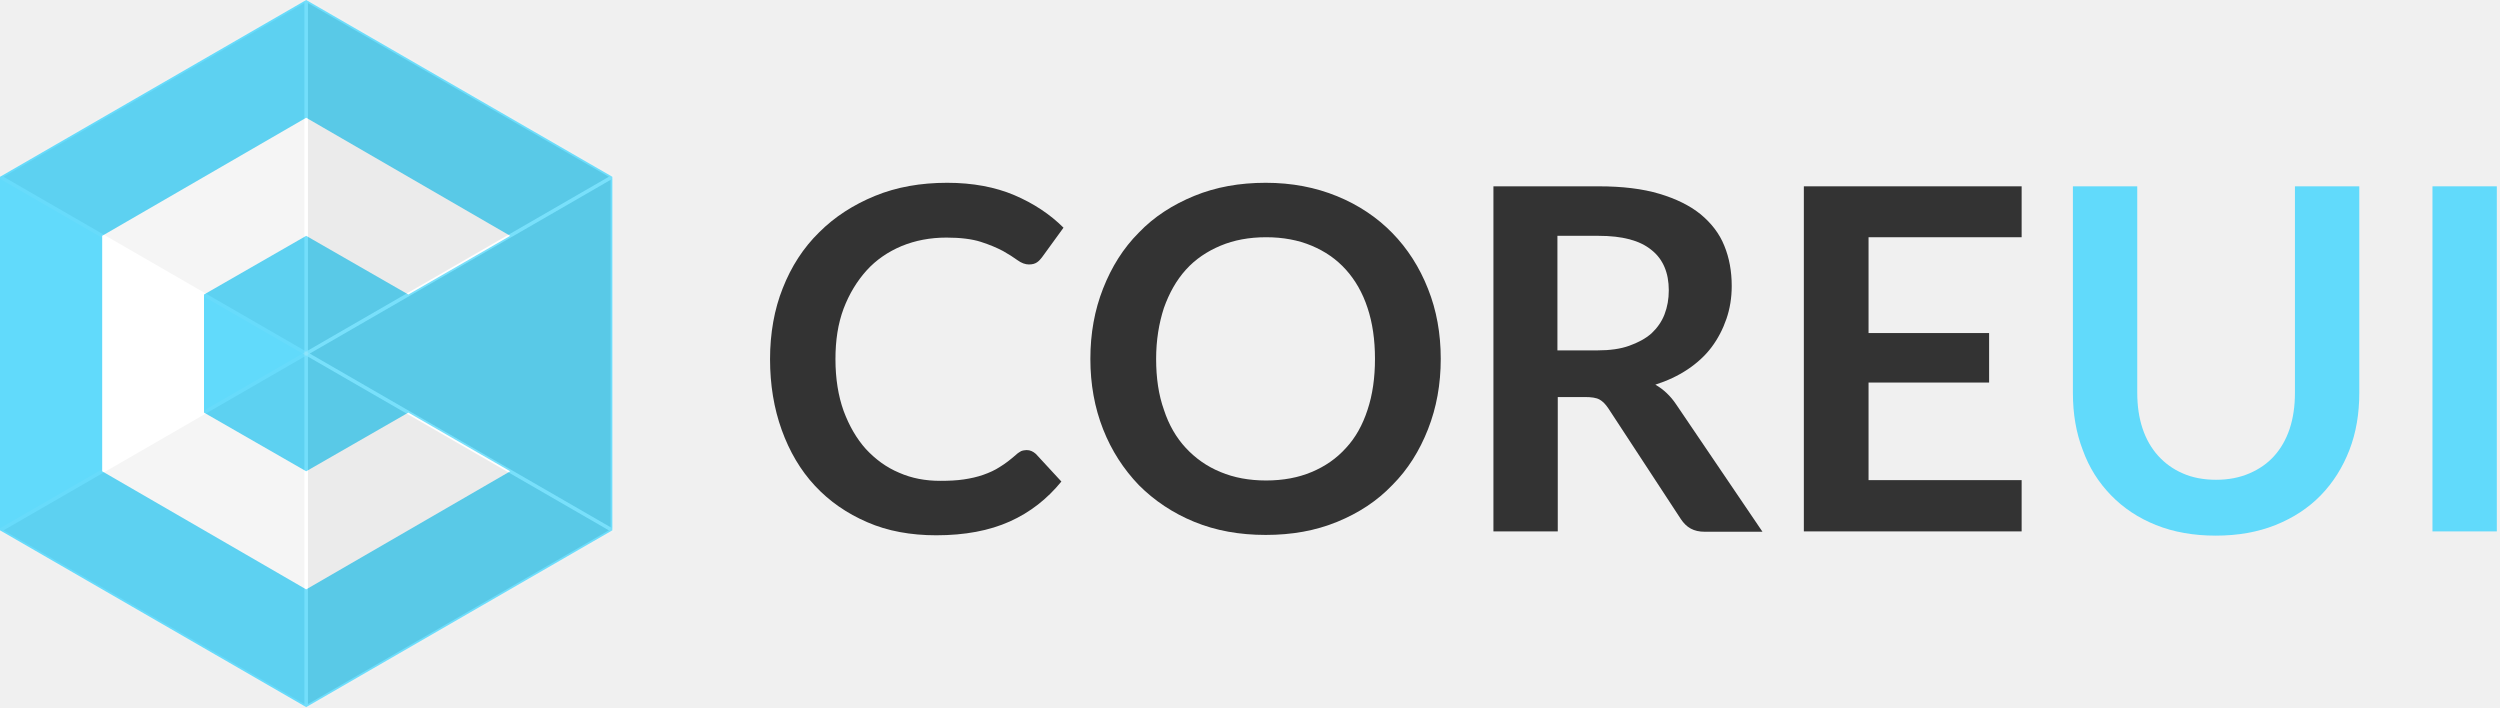
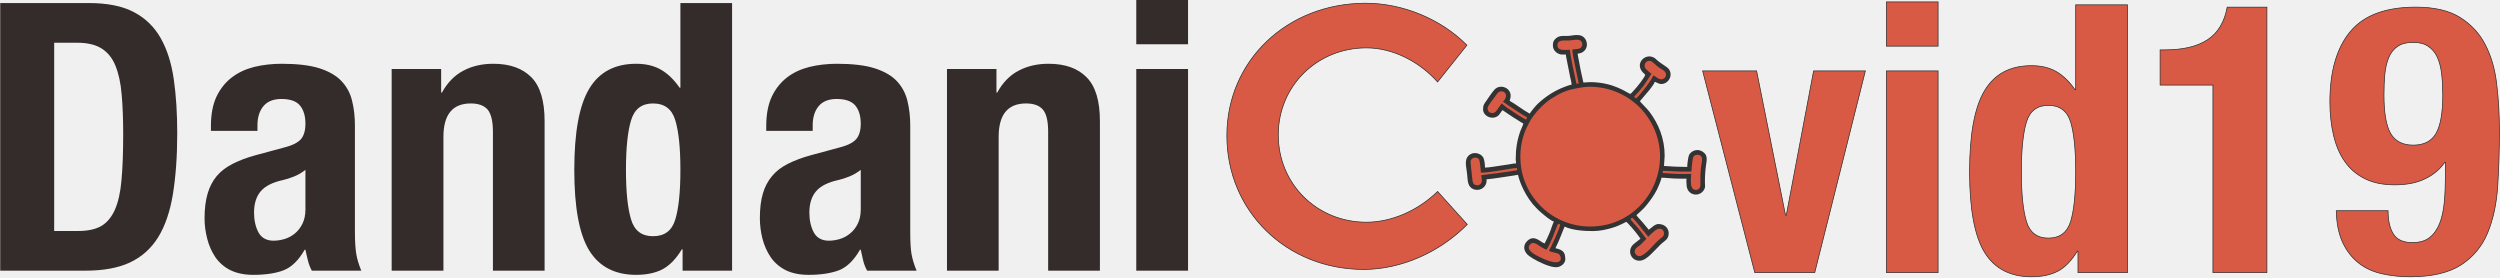
- <svg xmlns="http://www.w3.org/2000/svg" version="1.1" id="Warstwa_1" x="0px" y="0px" width="707.1px" height="200px" viewBox="0 0 707.1 200" enable-background="new 0 0 707.1 200" xml:space="preserve">
-   <polygon fill="#61DAFB" points="0,150 0,50 86.6,0 173.2,50 173.2,150 86.6,200 " />
-   <polygon fill="#FFFFFF" points="86.6,133.3 57.7,116.7 57.7,83.3 86.6,66.7 115.5,83.3 144.3,66.7 86.6,33.3 28.9,66.7 28.9,133.3   86.6,166.7 144.3,133.3 115.5,116.7 " />
-   <polygon opacity="0.04" stroke="#FFFFFF" stroke-miterlimit="10" enable-background="new    " points="0,50 86.6,100 86.6,0 " />
-   <polygon opacity="0.04" stroke="#FFFFFF" stroke-miterlimit="10" enable-background="new    " points="0,150 86.6,200 86.6,100 " />
-   <polygon opacity="0.08" stroke="#FFFFFF" stroke-miterlimit="10" enable-background="new    " points="86.6,100 173.2,150 173.2,50   " />
-   <polygon fill-opacity="0" points="86.6,100 0,50 0,150 " />
-   <polygon opacity="0.08" stroke="#FFFFFF" stroke-miterlimit="10" enable-background="new    " points="173.2,150 86.6,100 86.6,200   " />
-   <polygon opacity="0.08" stroke="#FFFFFF" stroke-miterlimit="10" enable-background="new    " points="173.2,50 86.6,0 86.6,100 " />
-   <g>
-     <path fill="#333333" d="M290.4,127.3c1,0,1.8,0.4,2.6,1.1l7.2,7.8c-4,4.9-8.8,8.7-14.6,11.3c-5.8,2.6-12.7,3.9-20.8,3.9   c-7.2,0-13.8-1.2-19.5-3.7c-5.8-2.5-10.7-5.9-14.8-10.3c-4.1-4.4-7.2-9.7-9.4-15.8c-2.2-6.1-3.3-12.8-3.3-20   c0-7.3,1.2-14.1,3.6-20.1c2.4-6.1,5.8-11.4,10.3-15.8c4.4-4.4,9.7-7.8,15.8-10.3s12.9-3.7,20.4-3.7c7.2,0,13.6,1.2,19,3.5   s10.1,5.4,13.9,9.2l-6.1,8.4c-0.4,0.5-0.8,1-1.4,1.4s-1.3,0.6-2.3,0.6s-2.1-0.4-3.2-1.2s-2.5-1.7-4.1-2.6c-1.7-0.9-3.8-1.8-6.3-2.6   c-2.5-0.8-5.8-1.2-9.7-1.2c-4.6,0-8.8,0.8-12.7,2.4c-3.8,1.6-7.2,3.9-9.9,6.9s-4.9,6.6-6.5,10.8c-1.6,4.3-2.3,9-2.3,14.3   c0,5.5,0.8,10.4,2.3,14.6c1.6,4.3,3.7,7.9,6.3,10.8c2.7,2.9,5.8,5.2,9.4,6.7c3.6,1.6,7.5,2.3,11.6,2.3c2.5,0,4.7-0.1,6.7-0.4   c2-0.3,3.8-0.7,5.5-1.3s3.3-1.3,4.8-2.3c1.5-0.9,3-2.1,4.5-3.4c0.4-0.4,0.9-0.7,1.4-1C289.3,127.4,289.9,127.3,290.4,127.3z" />
-     <path fill="#333333" d="M407.5,101.5c0,7.2-1.2,13.8-3.6,19.9s-5.7,11.4-10.1,15.8c-4.3,4.5-9.5,7.9-15.6,10.4s-12.8,3.7-20.2,3.7   c-7.4,0-14.1-1.2-20.2-3.7s-11.3-6-15.7-10.4c-4.3-4.5-7.7-9.7-10.1-15.8c-2.4-6.1-3.6-12.7-3.6-19.9c0-7.2,1.2-13.8,3.6-19.9   s5.7-11.4,10.1-15.8c4.3-4.5,9.6-7.9,15.7-10.4s12.8-3.7,20.2-3.7c7.4,0,14.1,1.3,20.2,3.8s11.3,6,15.6,10.4   c4.3,4.4,7.7,9.7,10.1,15.8C406.3,87.7,407.5,94.3,407.5,101.5z M388.9,101.5c0-5.4-0.7-10.2-2.1-14.4c-1.4-4.3-3.5-7.9-6.1-10.8   c-2.7-3-5.9-5.2-9.7-6.8c-3.8-1.6-8.1-2.4-12.9-2.4s-9.1,0.8-12.9,2.4s-7.1,3.8-9.8,6.8c-2.7,3-4.7,6.6-6.2,10.8   c-1.4,4.3-2.2,9.1-2.2,14.4c0,5.4,0.7,10.2,2.2,14.4c1.4,4.3,3.5,7.9,6.2,10.8s5.9,5.2,9.8,6.8c3.8,1.6,8.1,2.4,12.9,2.4   s9.1-0.8,12.9-2.4c3.8-1.6,7-3.8,9.7-6.8c2.7-2.9,4.7-6.5,6.1-10.8C388.2,111.7,388.9,106.9,388.9,101.5z" />
-     <path fill="#333333" d="M440.6,112.2v38.1h-18.2V52.7h29.8c6.7,0,12.4,0.7,17.1,2.1c4.7,1.4,8.6,3.3,11.7,5.8   c3,2.5,5.3,5.4,6.7,8.9c1.4,3.4,2.1,7.2,2.1,11.4c0,3.3-0.5,6.4-1.5,9.3s-2.4,5.6-4.2,8c-1.8,2.4-4.1,4.5-6.8,6.3   c-2.7,1.8-5.7,3.2-9.1,4.3c2.3,1.3,4.3,3.2,5.9,5.6l24.4,36h-16.3c-1.6,0-2.9-0.3-4-0.9c-1.1-0.6-2-1.5-2.8-2.7l-20.5-31.3   c-0.8-1.2-1.6-2-2.5-2.5s-2.3-0.7-4.1-0.7h-7.7V112.2z M440.6,99.1h11.3c3.4,0,6.4-0.4,8.9-1.3s4.6-2,6.3-3.5   c1.6-1.5,2.9-3.3,3.7-5.4c0.8-2.1,1.2-4.3,1.2-6.8c0-4.9-1.6-8.8-4.9-11.4c-3.3-2.7-8.2-4-15-4h-11.6v32.4H440.6z" />
-     <path fill="#333333" d="M571.8,52.7v14.4h-43.3v27.1h34.1v14h-34.1v27.6h43.3v14.5h-61.6V52.7H571.8z" />
-     <path fill="#61DAFB" d="M626.8,135.7c3.5,0,6.6-0.6,9.4-1.8c2.8-1.2,5.1-2.8,7-4.9c1.9-2.1,3.4-4.7,4.4-7.7s1.5-6.4,1.5-10.1V52.7   h18.2v58.5c0,5.8-0.9,11.2-2.8,16.1c-1.9,4.9-4.6,9.2-8.1,12.8c-3.5,3.6-7.8,6.4-12.8,8.4s-10.6,3-16.9,3s-11.9-1-16.9-3   s-9.2-4.8-12.7-8.4c-3.5-3.6-6.2-7.8-8-12.8c-1.9-4.9-2.8-10.3-2.8-16.1V52.7h18.2v58.4c0,3.7,0.5,7.1,1.5,10.1s2.5,5.6,4.4,7.7   s4.2,3.8,7,5C620.1,135.1,623.3,135.7,626.8,135.7z" />
-     <path fill="#61DAFB" d="M706.2,150.3H688V52.7h18.2V150.3z" />
+ <svg xmlns="http://www.w3.org/2000/svg" xml:space="preserve" width="260.142mm" height="28.838mm" version="1.1" style="shape-rendering:geometricPrecision; text-rendering:geometricPrecision; image-rendering:optimizeQuality; fill-rule:evenodd; clip-rule:evenodd" viewBox="0 0 26264 2912">
+   <defs>
+     <style type="text/css">
+    
+     .str0 {stroke:#332C2B;stroke-width:7.693}
+     .fil0 {fill:#333333}
+     .fil1 {fill:#D85A45}
+     .fil2 {fill:#332C2B;fill-rule:nonzero}
+     .fil3 {fill:#D85A45;fill-rule:nonzero}
+    
+   </style>
+   </defs>
+   <g id="Layer_x0020_1">
+     <g id="_471849712">
+       <path class="fil0" d="M16315 463l0 20c0,47 48,90 96,90l40 0c1,23 10,58 14,80l31 156c5,27 15,54 15,81 -15,1 -54,15 -69,21 -109,40 -203,102 -287,180 -19,18 -74,84 -84,103 -69,-37 -153,-104 -210,-134 2,-19 10,-32 10,-53 0,-89 -115,-128 -171,-64 -23,25 -65,87 -84,115 -26,38 -35,44 -35,92 0,73 106,119 166,59l37 -52c18,12 37,23 54,36 18,13 35,23 54,36 19,13 37,23 56,35 12,7 43,29 56,33 -1,17 -23,55 -29,74 -36,98 -51,192 -51,303 0,20 4,24 4,43 -26,0 -54,7 -80,11 -25,3 -55,8 -81,12 -44,6 -124,21 -166,21 0,-36 -6,-86 -19,-108 -30,-48 -107,-61 -150,-21 -54,50 -25,124 -18,202 4,41 3,96 31,129 39,47 124,43 158,-14 13,-21 15,-32 15,-65 93,-8 193,-27 287,-40 15,-2 29,-6 43,-7 12,54 36,112 59,158 35,70 78,135 133,190 10,10 17,17 27,27 12,11 17,16 30,27 30,25 94,80 128,89 -18,36 -29,81 -45,118 -17,39 -33,76 -52,112 -41,-10 -108,-100 -183,-26 -52,51 -36,116 20,158 14,10 26,18 41,27 59,35 173,91 242,91 47,0 97,-38 97,-83 0,-81 -30,-100 -104,-117 38,-71 84,-202 97,-227 81,39 204,47 297,47 71,0 136,-15 193,-31 55,-15 110,-41 157,-66 8,5 14,11 21,19 43,45 96,109 129,158l-67 53c-10,8 -21,19 -28,31 -52,92 50,197 154,122 10,-7 21,-15 29,-22 43,-39 82,-82 123,-123 24,-24 62,-43 76,-74 30,-66 -11,-141 -100,-141 -36,0 -76,44 -100,60l-63 -76c-18,-22 -54,-57 -67,-77 4,-5 14,-13 21,-19 28,-26 58,-52 82,-82 45,-56 81,-104 115,-171 11,-23 43,-95 45,-122 40,0 117,10 180,10l84 0c0,12 -2,19 -2,27 0,5 2,18 2,30 -1,120 127,140 177,70 25,-36 16,-48 16,-97 0,-72 6,-138 16,-201 5,-35 5,-65 -13,-88 -59,-70 -148,-41 -171,14 -8,19 -18,96 -18,122 -81,0 -168,-4 -244,-10l7 -107c0,-183 -64,-335 -160,-463 -29,-38 -88,-92 -100,-111l102 -120c15,-21 48,-60 54,-83 27,6 55,39 110,13 52,-26 76,-96 38,-147 -21,-28 -92,-61 -130,-100 -87,-89 -226,18 -156,119 11,17 27,26 38,42 -7,27 -85,127 -112,154 -16,15 -26,34 -45,46 -30,-8 -170,-124 -423,-124 -25,0 -42,4 -70,4 -20,-86 -39,-177 -54,-264 -2,-13 -6,-26 -6,-40 51,0 97,-41 97,-93 0,-42 -20,-76 -55,-93 -34,-15 -79,-8 -117,-2 -70,10 -114,-15 -165,39 -9,10 -20,30 -20,49z" />
+       <path class="fil1" d="M16636 916c-106,16 -188,32 -282,87 -43,24 -77,46 -110,73 -63,52 -130,126 -170,197 -22,40 -43,81 -59,125 -35,99 -49,202 -39,319 33,381 374,699 802,660 560,-50 873,-715 501,-1190 -82,-104 -195,-183 -320,-230 -86,-33 -220,-56 -323,-41z" />
+       <path class="fil1" d="M17129 2300c3,13 73,87 87,104l81 106c-25,23 -45,48 -72,70 -19,15 -71,41 -43,88 8,13 24,24 46,23 36,-2 103,-70 124,-93 24,-26 46,-50 71,-73 37,-35 64,-39 58,-83 -3,-27 -38,-60 -90,-22 -17,13 -68,56 -74,69 -32,-37 -77,-100 -121,-152l-33 -37c-8,-7 -6,-6 -15,-11 -9,4 -10,6 -19,11z" />
+       <path class="fil1" d="M17770 1802c-137,2 -153,0 -299,-8l-3 24c141,10 166,12 300,9 -1,43 -17,148 30,165 38,14 68,-14 67,-51 -1,-66 -2,-107 5,-176 3,-27 12,-68 12,-91 0,-61 -78,-59 -93,-23 -9,23 -17,121 -19,151z" />
+       <path class="fil1" d="M16248 2624c-19,-5 -67,-35 -84,-46 -13,-8 -58,-47 -91,-8 -49,59 65,113 109,134 268,130 226,-23 188,-39 -27,-11 -77,-15 -97,-31 18,-25 114,-234 118,-273 -9,-8 -9,-7 -20,-10l-9 15c-30,77 -71,192 -114,258z" />
+       <path class="fil1" d="M15562 1841c63,-10 126,-15 189,-24 63,-8 126,-19 188,-28l-3 -23c-20,-3 -152,21 -184,26 -50,7 -145,24 -194,22 -1,-29 -6,-59 -9,-89 -3,-33 -6,-57 -33,-66 -32,-10 -57,8 -65,29 -5,15 13,149 15,174 4,32 3,62 24,76 28,18 57,7 70,-12 14,-20 5,-59 2,-85z" />
+       <path class="fil1" d="M16492 523c18,121 44,239 70,356l24 -2 -36 -175c-10,-52 -29,-131 -32,-181 18,-3 64,-6 77,-11 18,-7 34,-31 27,-57 -15,-54 -80,-32 -133,-28 -51,3 -126,-13 -126,48 -1,66 77,50 129,50z" />
+       <path class="fil1" d="M15778 1087c6,4 24,24 57,46 35,24 173,117 197,123 7,-8 8,-10 11,-24 -23,-10 -102,-62 -128,-79 -22,-14 -41,-27 -62,-41 -21,-15 -44,-29 -63,-44 5,-3 35,-35 32,-65 -3,-30 -28,-49 -60,-42 -26,5 -38,30 -52,49 -14,19 -79,101 -81,121 -3,33 15,55 45,57 48,3 62,-56 104,-101z" />
+       <path class="fil1" d="M17351 776c-10,11 -57,89 -84,126 -16,21 -31,39 -48,59 -13,15 -40,41 -50,56 5,9 10,12 20,16 28,-17 167,-195 181,-241 23,10 38,27 63,37 58,23 103,-54 39,-92 -74,-44 -73,-57 -114,-87 -52,-38 -112,34 -60,81 16,15 35,30 53,45z" />
+     </g>
+     <path class="fil2" d="M567 2427l0 -1978 241 0c107,0 193,20 258,61 64,41 113,101 145,181 33,81 55,181 65,302 11,121 16,261 16,421 0,192 -6,352 -18,481 -11,129 -35,232 -70,311 -36,79 -84,135 -144,170 -61,34 -141,51 -241,51l-252 0zm-567 -2395l0 2812 894 0c189,0 346,-28 469,-86 124,-58 222,-146 296,-264 73,-118 125,-269 155,-451 30,-183 46,-398 46,-644 0,-208 -12,-396 -36,-564 -24,-168 -69,-312 -136,-431 -67,-120 -161,-212 -282,-276 -120,-64 -279,-96 -476,-96l-930 0zm3207 1753l0 417c0,58 -11,108 -32,150 -21,42 -48,76 -80,102 -33,27 -69,46 -109,58 -39,11 -77,17 -114,17 -73,0 -126,-29 -158,-86 -31,-58 -47,-128 -47,-209 0,-95 24,-170 71,-225 47,-55 126,-94 236,-118 35,-8 73,-20 115,-37 42,-17 81,-40 118,-69zm-993 -410l489 0 0 -59c0,-84 21,-151 63,-201 42,-50 105,-75 189,-75 92,0 157,23 195,69 38,46 57,110 57,191 0,71 -16,125 -47,162 -32,36 -88,65 -170,86l-307 83c-95,26 -175,57 -242,91 -67,34 -122,76 -166,128 -43,51 -75,113 -96,185 -21,72 -32,158 -32,258 0,71 9,142 28,215 18,72 47,137 86,195 40,57 92,103 158,136 66,32 146,49 240,49 132,0 239,-17 321,-49 83,-33 156,-105 219,-215l8 0c8,37 16,74 26,112 9,38 23,74 41,108l520 0c-26,-63 -44,-122 -53,-177 -9,-55 -14,-132 -14,-232l0 -1115c0,-95 -10,-182 -30,-262 -19,-80 -57,-149 -112,-207 -55,-58 -133,-102 -232,-134 -100,-31 -231,-47 -394,-47 -103,0 -199,11 -290,33 -90,23 -169,59 -236,111 -67,51 -120,118 -160,200 -39,83 -59,186 -59,310l0 51zm1899 -650l0 2119 544 0 0 -1406c0,-234 96,-351 287,-351 82,0 141,22 178,65 36,44 55,121 55,231l0 1461 543 0 0 -1571c0,-213 -46,-367 -139,-461 -94,-95 -227,-142 -400,-142 -118,0 -224,24 -315,73 -92,48 -167,125 -225,230l-8 0 0 -248 -520 0zm3057 1895l0 224 520 0 0 -2812 -543 0 0 890 -8 0c-58,-84 -123,-147 -195,-189 -72,-42 -160,-63 -262,-63 -223,0 -388,87 -493,262 -105,174 -157,459 -157,853 0,394 52,676 157,847 105,170 270,256 493,256 110,0 203,-20 278,-59 74,-40 142,-109 202,-209l8 0zm-595 -835c0,-231 18,-405 54,-522 35,-117 112,-176 230,-176 121,0 199,59 234,176 36,117 54,291 54,522 0,231 -18,405 -54,522 -35,117 -113,175 -234,175 -118,0 -195,-58 -230,-175 -36,-117 -54,-291 -54,-522zm2467 0l0 417c0,58 -11,108 -32,150 -21,42 -48,76 -81,102 -32,27 -69,46 -108,58 -39,11 -77,17 -114,17 -74,0 -126,-29 -158,-86 -31,-58 -47,-128 -47,-209 0,-95 24,-170 71,-225 47,-55 126,-94 236,-118 34,-8 72,-20 114,-37 42,-17 82,-40 119,-69zm-993 -410l488 0 0 -59c0,-84 21,-151 63,-201 42,-50 105,-75 189,-75 92,0 157,23 196,69 38,46 57,110 57,191 0,71 -16,125 -48,162 -31,36 -88,65 -169,86l-307 83c-95,26 -176,57 -243,91 -67,34 -122,76 -165,128 -43,51 -76,113 -97,185 -21,72 -31,158 -31,258 0,71 9,142 27,215 19,72 48,137 87,195 40,57 92,103 158,136 65,32 145,49 240,49 131,0 238,-17 321,-49 83,-33 156,-105 219,-215l8 0c8,37 16,74 25,112 9,38 23,74 42,108l520 0c-27,-63 -44,-122 -54,-177 -9,-55 -13,-132 -13,-232l0 -1115c0,-95 -10,-182 -30,-262 -20,-80 -57,-149 -112,-207 -55,-58 -133,-102 -233,-134 -99,-31 -231,-47 -394,-47 -102,0 -199,11 -289,33 -91,23 -170,59 -237,111 -66,51 -120,118 -159,200 -39,83 -59,186 -59,310l0 51zm1899 -650l0 2119 543 0 0 -1406c0,-234 96,-351 288,-351 81,0 141,22 177,65 37,44 55,121 55,231l0 1461 544 0 0 -1571c0,-213 -46,-367 -140,-461 -93,-95 -226,-142 -400,-142 -118,0 -223,24 -315,73 -92,48 -167,125 -224,230l-8 0 0 -248 -520 0zm1989 -725l0 465 544 0 0 -465 -544 0zm0 725l0 2119 544 0 0 -2119 -544 0z" />
+     <path class="fil3 str0" d="M15103 861l308 -386c-268,-272 -670,-441 -1064,-441 -824,0 -1458,603 -1458,1391 0,795 627,1406 1438,1406 398,0 804,-185 1088,-473l-312 -346c-205,201 -484,323 -748,323 -520,0 -926,-402 -926,-918 0,-512 406,-914 926,-914 272,0 551,138 748,358z" />
+     <path class="fil3 str0" d="M19054 745l-287 1517 -8 0 -304 -1517 -567 0 548 2119 630 0 532 -2119 -544 0zm765 -725l0 465 543 0 0 -465 -543 0zm0 725l0 2119 543 0 0 -2119 -543 0zm2013 1895l0 224 520 0 0 -2813 -544 0 0 891 -8 0c-58,-84 -123,-147 -195,-189 -72,-42 -159,-63 -262,-63 -223,0 -387,87 -492,262 -105,174 -158,459 -158,853 0,394 53,676 158,847 105,170 269,256 492,256 111,0 203,-20 278,-59 75,-40 142,-109 203,-209l8 0zm-595 -835c0,-232 18,-406 53,-522 35,-117 112,-176 231,-176 120,0 198,59 234,176 35,116 53,290 53,522 0,231 -18,405 -53,522 -36,116 -114,175 -234,175 -119,0 -196,-59 -231,-175 -35,-117 -53,-291 -53,-522zm2013 1059l567 0 0 -2789 -417 0c-29,158 -98,272 -207,343 -109,71 -258,106 -447,106l-51 0 0 370 555 0 0 1970zm1797 -1867c0,-79 3,-152 9,-219 7,-67 21,-125 42,-175 21,-50 52,-89 92,-116 41,-28 96,-42 164,-42 65,0 119,14 159,42 41,27 73,65 95,114 22,49 37,107 45,175 8,69 12,142 12,221 0,189 -24,324 -71,406 -47,81 -127,122 -240,122 -110,0 -189,-41 -237,-122 -47,-82 -70,-217 -70,-406zm43 1217l-544 0c3,134 26,247 69,337 43,91 101,163 172,217 70,54 153,90 246,110 93,20 190,30 289,30 229,0 407,-42 534,-124 128,-83 221,-195 280,-337 59,-142 94,-306 106,-491 12,-185 18,-377 18,-577 0,-171 -9,-335 -28,-492 -18,-158 -58,-297 -120,-416 -61,-120 -150,-215 -266,-288 -115,-72 -270,-108 -465,-108 -315,0 -544,85 -687,256 -143,171 -215,418 -215,741 0,126 13,242 38,348 25,107 64,199 118,276 54,78 124,138 211,181 86,44 191,65 315,65 126,0 233,-21 321,-65 88,-43 155,-100 203,-171l8 0 0 134c0,102 -4,197 -12,284 -8,86 -24,161 -49,224 -25,63 -60,113 -105,148 -44,35 -105,53 -181,53 -95,0 -161,-29 -199,-88 -38,-60 -57,-142 -57,-247z" />
  </g>
</svg>
